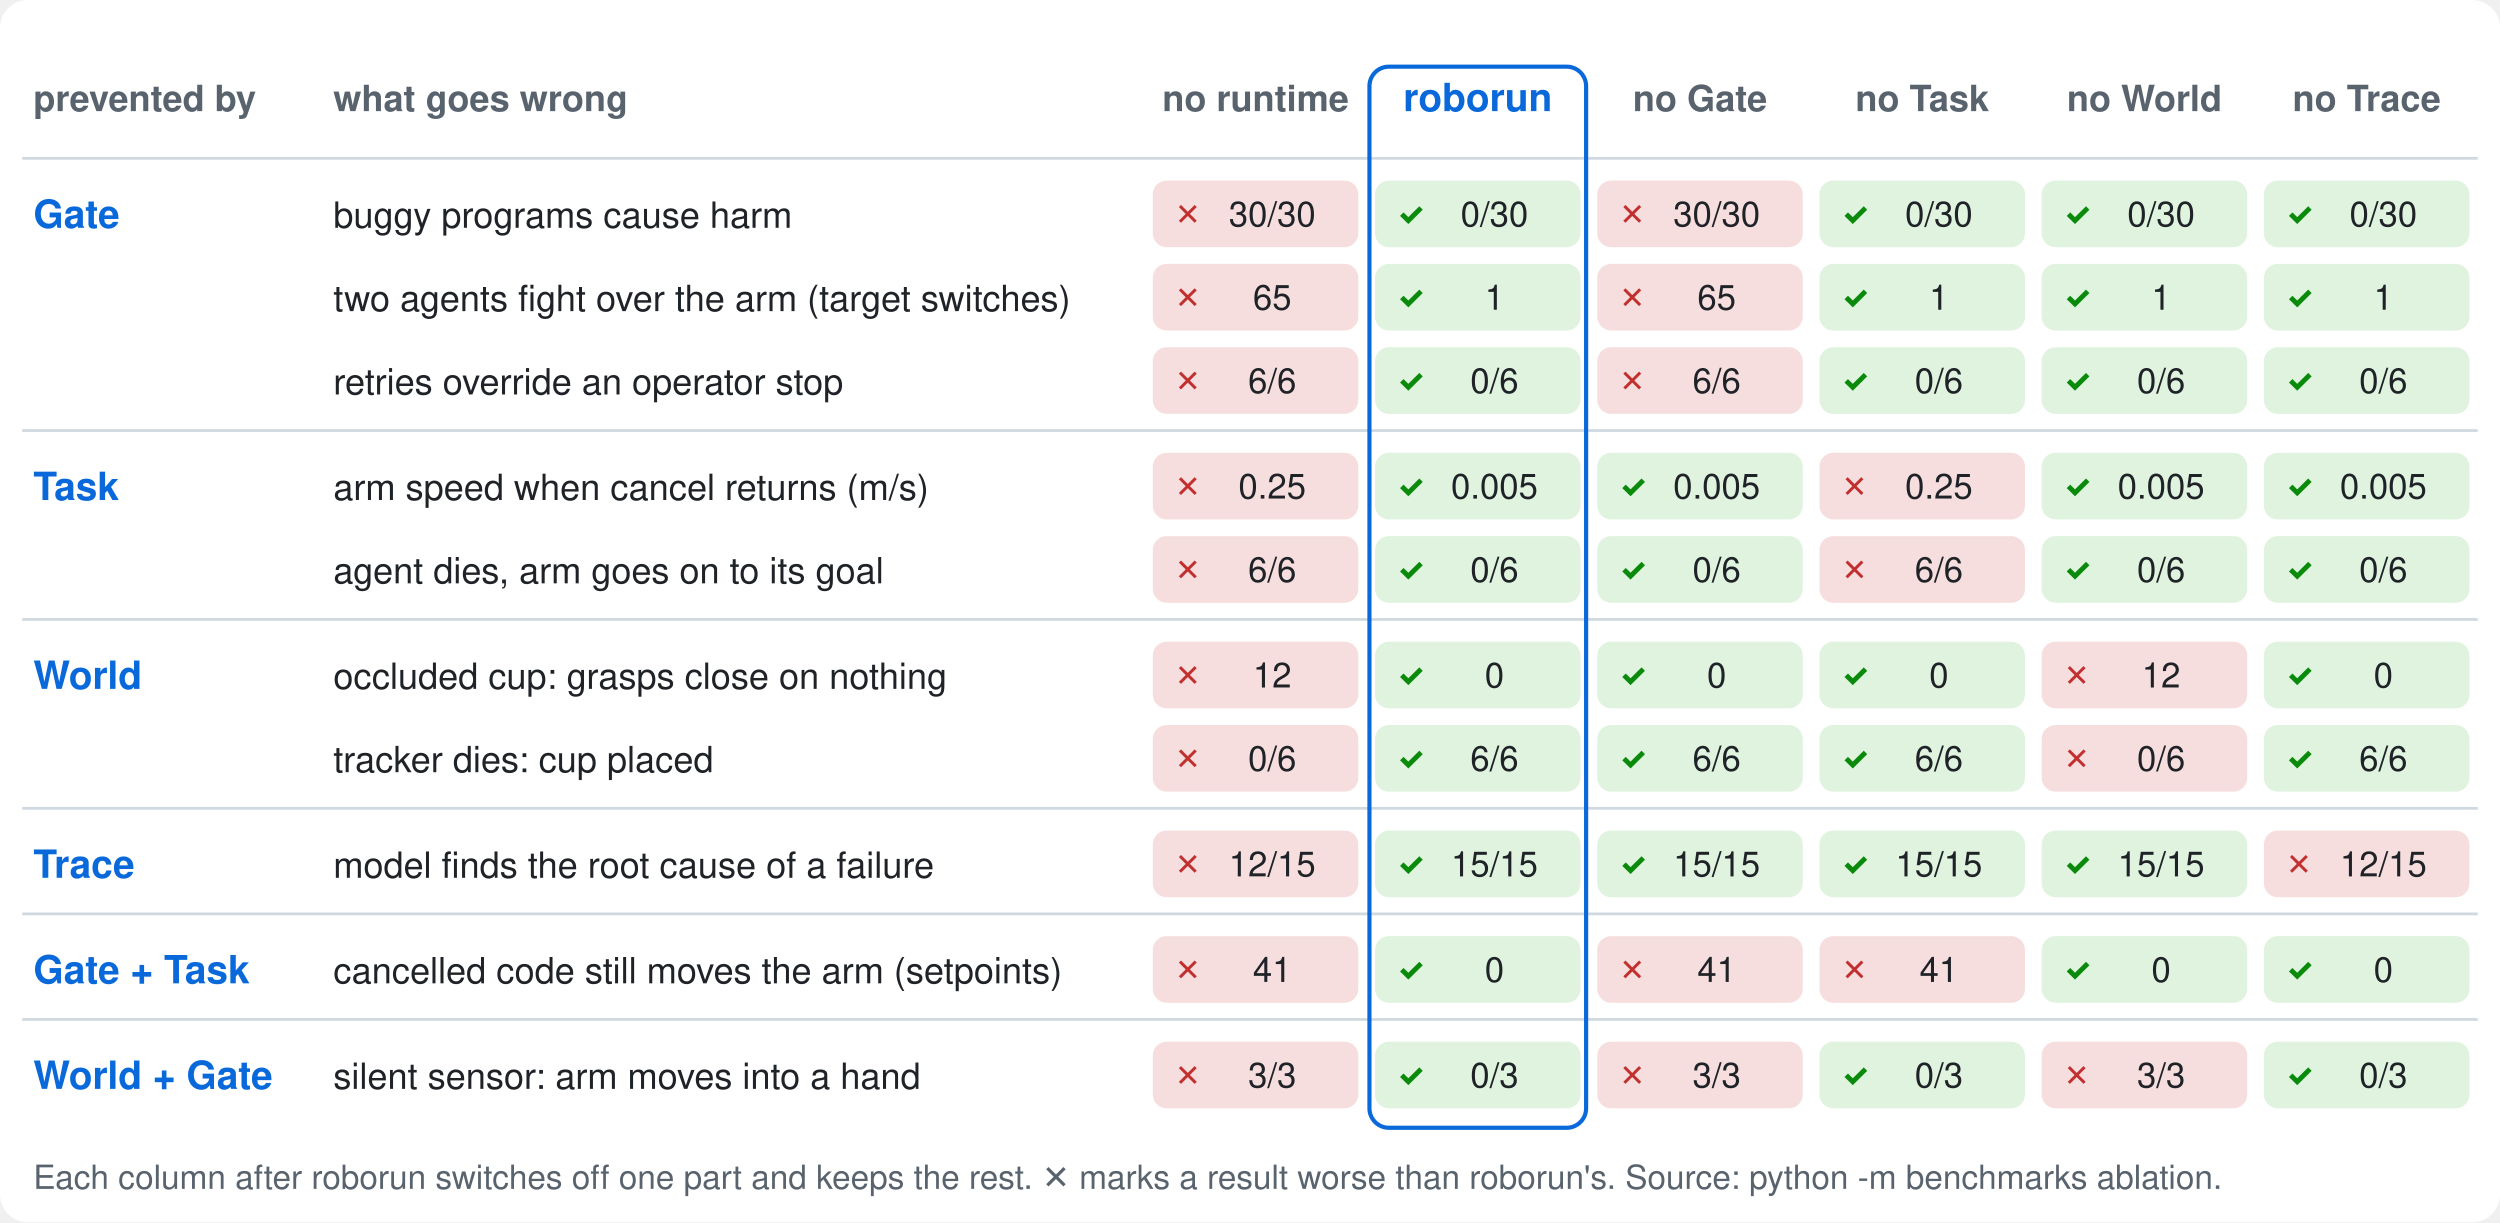
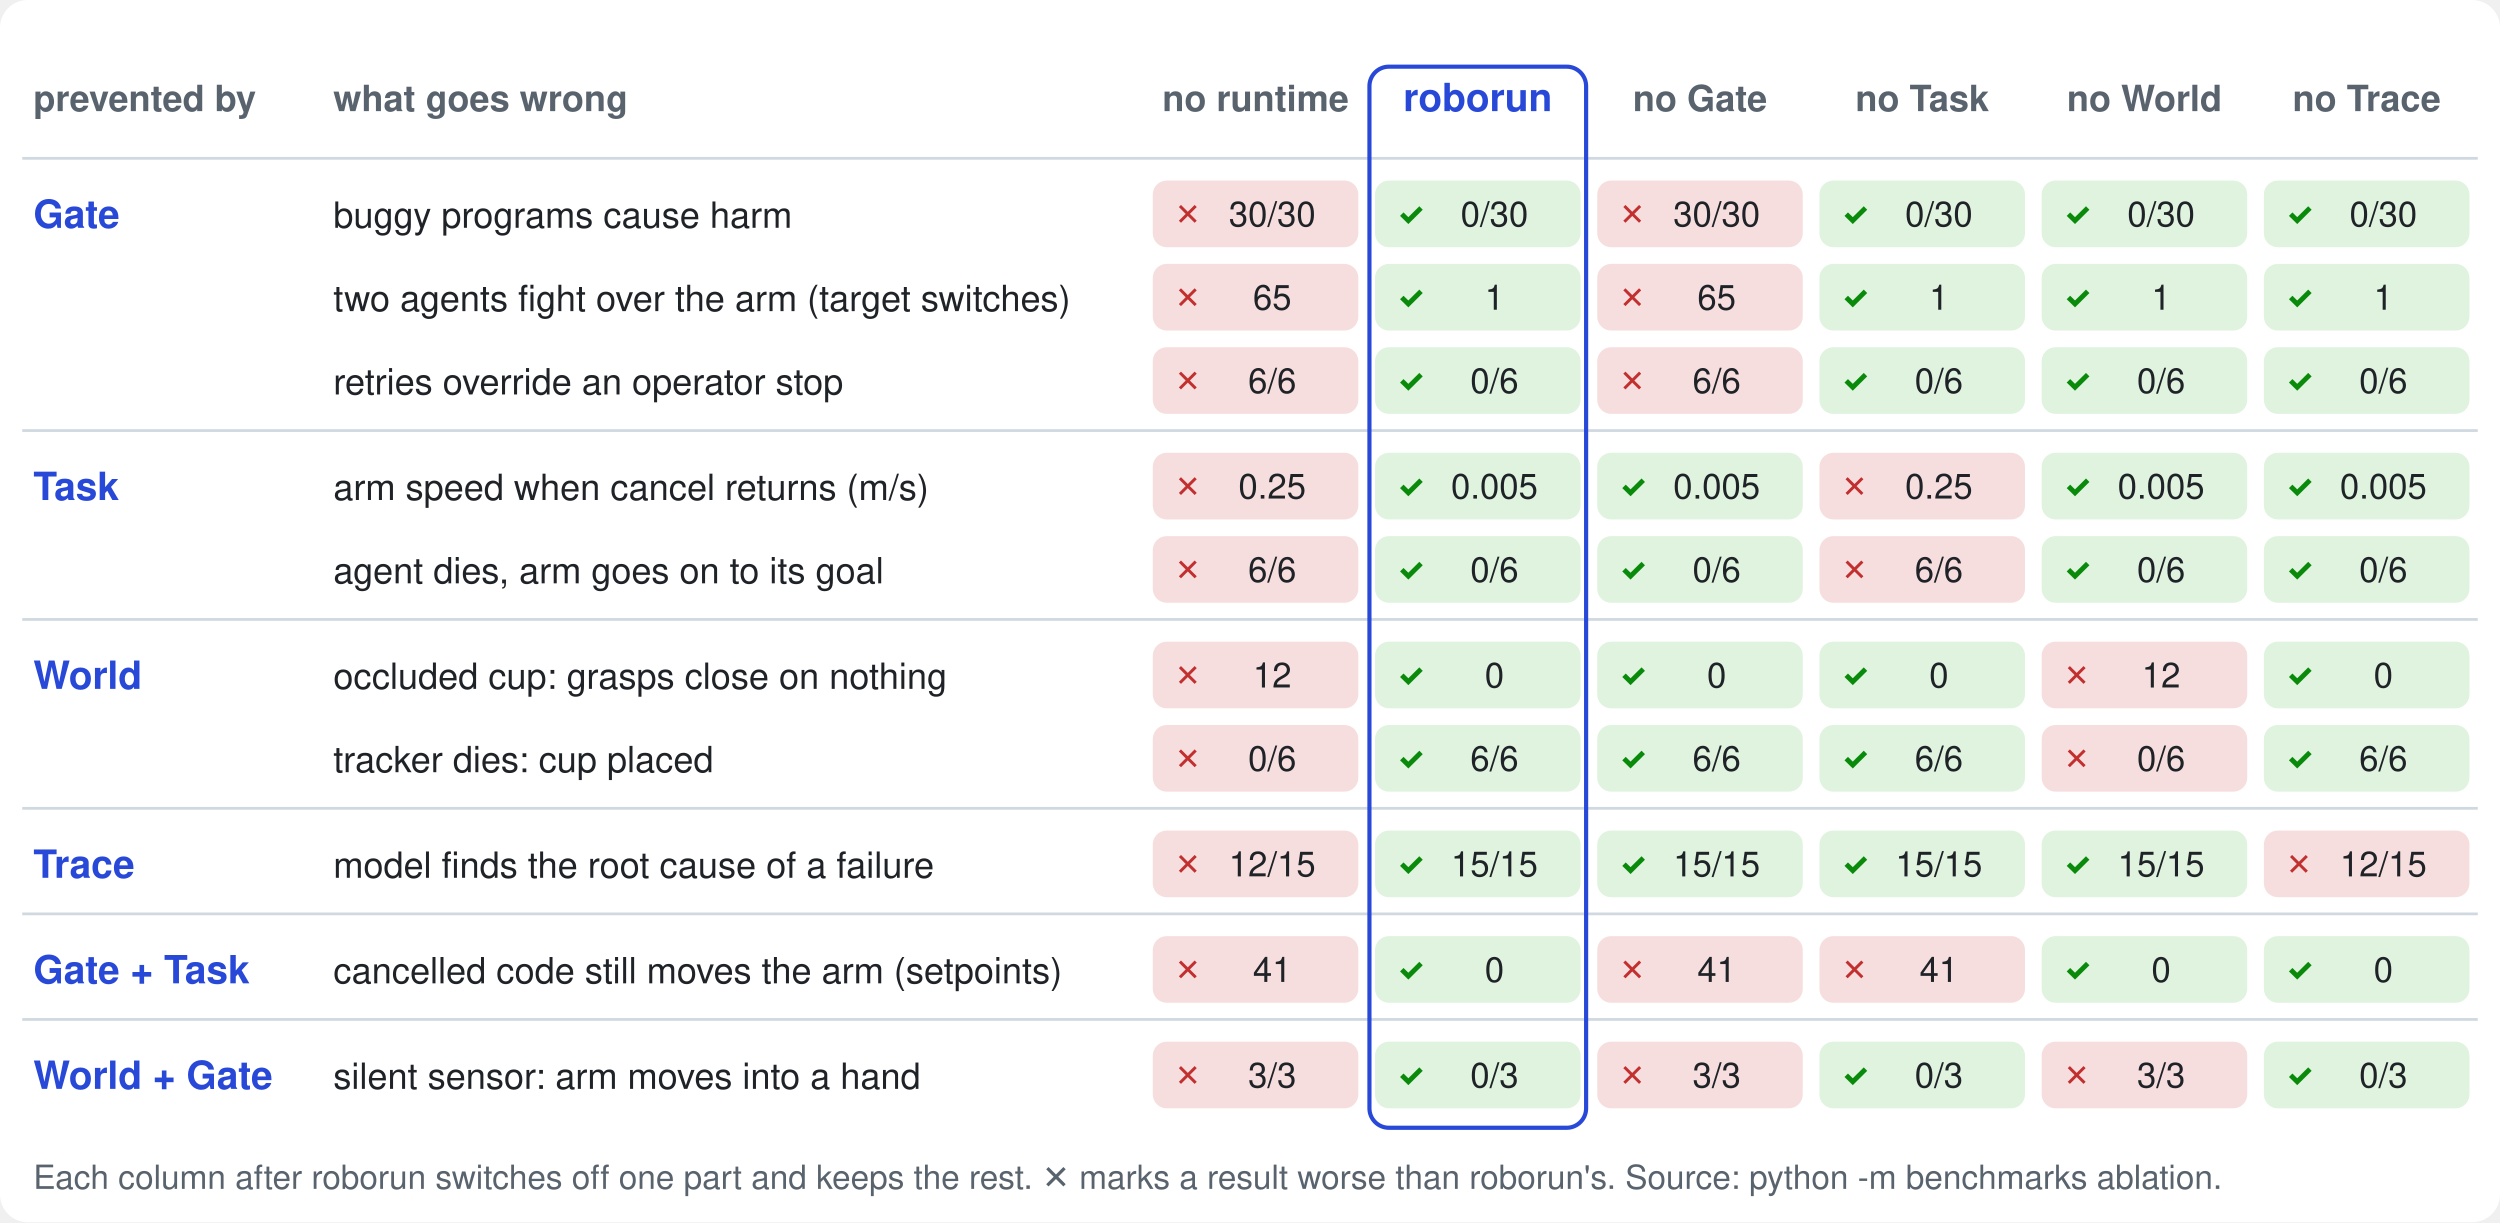
<svg xmlns="http://www.w3.org/2000/svg" viewBox="0 0 900 440" width="900" height="440" role="img" aria-label="Failures by the part of roborun that prevents them, with no runtime, with roborun, and with one part switched off. Every failure happens with no runtime and none with roborun; switching off one part brings back exactly the failures that part prevents.">
  <style>
text{font-family:-apple-system,BlinkMacSystemFont,"Segoe UI",Helvetica,Arial,sans-serif;fill:#1f2328}
- .bg{fill:#ffffff}.h{font-size:13px;font-weight:700;fill:#59636e}.hc{font-size:14px;font-weight:800;fill:#0969da}
- .g{font-size:14px;font-weight:800;fill:#0969da}.l{font-size:13px}.v{font-size:12.5px;font-variant-numeric:tabular-nums}
+ .bg{fill:#ffffff}.h{font-size:13px;font-weight:700;fill:#59636e}.hc{font-size:14px;font-weight:800;fill:#2848d8}
+ .g{font-size:14px;font-weight:800;fill:#2848d8}.l{font-size:13px}.v{font-size:12.5px;font-variant-numeric:tabular-nums}
.ok{fill:#0ca30c;fill-opacity:.13}.bad{fill:#d03b3b;fill-opacity:.17}
.iok{fill:#0a8a0a;font-size:11px;font-weight:800}.ibad{fill:#c22f2f;font-size:11px;font-weight:800}
- .sep{stroke:#d1d9e0}.core{fill:none;stroke:#0969da;stroke-width:1.5}.foot{font-size:12px;fill:#59636e}
+ .sep{stroke:#d1d9e0}.core{fill:none;stroke:#2848d8;stroke-width:1.5}.foot{font-size:12px;fill:#59636e}
@media (prefers-color-scheme: dark){text{fill:#e6edf3}.bg{fill:#0d1117}.h,.foot{fill:#9198a1}
- .hc,.g{fill:#4493f8}.ok{fill-opacity:.22}.bad{fill-opacity:.28}.iok{fill:#3fb950}.ibad{fill:#ff7b72}
- .sep{stroke:#3d444d}.core{stroke:#4493f8}}
+ .hc,.g{fill:#7b8fff}.ok{fill-opacity:.22}.bad{fill-opacity:.28}.iok{fill:#3fb950}.ibad{fill:#ff7b72}
+ .sep{stroke:#3d444d}.core{stroke:#7b8fff}}
</style>
  <rect class="bg" x="0" y="0" width="900" height="440" rx="10" />
  <text class="h" x="120" y="40">what goes wrong</text>
  <text class="h" x="12" y="40">prevented by</text>
  <text class="h" x="452.0" y="40" text-anchor="middle">no runtime</text>
  <text class="hc" x="532.0" y="40" text-anchor="middle">roborun</text>
  <text class="h" x="612.0" y="40" text-anchor="middle">no Gate</text>
  <text class="h" x="692.0" y="40" text-anchor="middle">no Task</text>
  <text class="h" x="772.0" y="40" text-anchor="middle">no World</text>
  <text class="h" x="852.0" y="40" text-anchor="middle">no Trace</text>
  <line class="sep" x1="8" x2="892" y1="57" y2="57" />
  <text class="g" x="12" y="82.0">Gate</text>
  <text class="l" x="120" y="82.0">buggy programs cause harm</text>
  <g>
    <rect class="bad" x="415" y="65" width="74" height="24" rx="5" />
    <text class="ibad" x="423" y="81.0">✕</text>
    <text class="v" x="458.0" y="81.5" text-anchor="middle">30/30</text>
  </g>
  <g>
    <rect class="ok" x="495" y="65" width="74" height="24" rx="5" />
    <text class="iok" x="503" y="81.0">✓</text>
    <text class="v" x="538.0" y="81.5" text-anchor="middle">0/30</text>
  </g>
  <g>
    <rect class="bad" x="575" y="65" width="74" height="24" rx="5" />
    <text class="ibad" x="583" y="81.0">✕</text>
    <text class="v" x="618.0" y="81.5" text-anchor="middle">30/30</text>
  </g>
  <g>
    <rect class="ok" x="655" y="65" width="74" height="24" rx="5" />
    <text class="iok" x="663" y="81.0">✓</text>
    <text class="v" x="698.0" y="81.5" text-anchor="middle">0/30</text>
  </g>
  <g>
    <rect class="ok" x="735" y="65" width="74" height="24" rx="5" />
    <text class="iok" x="743" y="81.0">✓</text>
    <text class="v" x="778.0" y="81.5" text-anchor="middle">0/30</text>
  </g>
  <g>
    <rect class="ok" x="815" y="65" width="74" height="24" rx="5" />
    <text class="iok" x="823" y="81.0">✓</text>
    <text class="v" x="858.0" y="81.5" text-anchor="middle">0/30</text>
  </g>
  <text class="l" x="120" y="112.0">two agents fight over the arm (target switches)</text>
  <g>
    <rect class="bad" x="415" y="95" width="74" height="24" rx="5" />
    <text class="ibad" x="423" y="111.0">✕</text>
    <text class="v" x="458.0" y="111.5" text-anchor="middle">65</text>
  </g>
  <g>
    <rect class="ok" x="495" y="95" width="74" height="24" rx="5" />
    <text class="iok" x="503" y="111.0">✓</text>
    <text class="v" x="538.0" y="111.5" text-anchor="middle">1</text>
  </g>
  <g>
    <rect class="bad" x="575" y="95" width="74" height="24" rx="5" />
    <text class="ibad" x="583" y="111.0">✕</text>
    <text class="v" x="618.0" y="111.5" text-anchor="middle">65</text>
  </g>
  <g>
    <rect class="ok" x="655" y="95" width="74" height="24" rx="5" />
    <text class="iok" x="663" y="111.0">✓</text>
    <text class="v" x="698.0" y="111.5" text-anchor="middle">1</text>
  </g>
  <g>
    <rect class="ok" x="735" y="95" width="74" height="24" rx="5" />
    <text class="iok" x="743" y="111.0">✓</text>
    <text class="v" x="778.0" y="111.5" text-anchor="middle">1</text>
  </g>
  <g>
    <rect class="ok" x="815" y="95" width="74" height="24" rx="5" />
    <text class="iok" x="823" y="111.0">✓</text>
    <text class="v" x="858.0" y="111.5" text-anchor="middle">1</text>
  </g>
  <text class="l" x="120" y="142.0">retries override an operator stop</text>
  <g>
    <rect class="bad" x="415" y="125" width="74" height="24" rx="5" />
    <text class="ibad" x="423" y="141.0">✕</text>
    <text class="v" x="458.0" y="141.5" text-anchor="middle">6/6</text>
  </g>
  <g>
    <rect class="ok" x="495" y="125" width="74" height="24" rx="5" />
    <text class="iok" x="503" y="141.0">✓</text>
    <text class="v" x="538.0" y="141.5" text-anchor="middle">0/6</text>
  </g>
  <g>
    <rect class="bad" x="575" y="125" width="74" height="24" rx="5" />
    <text class="ibad" x="583" y="141.0">✕</text>
    <text class="v" x="618.0" y="141.5" text-anchor="middle">6/6</text>
  </g>
  <g>
    <rect class="ok" x="655" y="125" width="74" height="24" rx="5" />
    <text class="iok" x="663" y="141.0">✓</text>
    <text class="v" x="698.0" y="141.5" text-anchor="middle">0/6</text>
  </g>
  <g>
    <rect class="ok" x="735" y="125" width="74" height="24" rx="5" />
    <text class="iok" x="743" y="141.0">✓</text>
    <text class="v" x="778.0" y="141.5" text-anchor="middle">0/6</text>
  </g>
  <g>
    <rect class="ok" x="815" y="125" width="74" height="24" rx="5" />
    <text class="iok" x="823" y="141.0">✓</text>
    <text class="v" x="858.0" y="141.5" text-anchor="middle">0/6</text>
  </g>
  <line class="sep" x1="8" x2="892" y1="155" y2="155" />
  <text class="g" x="12" y="180.0">Task</text>
  <text class="l" x="120" y="180.0">arm speed when cancel returns (m/s)</text>
  <g>
    <rect class="bad" x="415" y="163" width="74" height="24" rx="5" />
    <text class="ibad" x="423" y="179.0">✕</text>
    <text class="v" x="458.0" y="179.5" text-anchor="middle">0.25</text>
  </g>
  <g>
    <rect class="ok" x="495" y="163" width="74" height="24" rx="5" />
    <text class="iok" x="503" y="179.0">✓</text>
    <text class="v" x="538.0" y="179.5" text-anchor="middle">0.005</text>
  </g>
  <g>
    <rect class="ok" x="575" y="163" width="74" height="24" rx="5" />
    <text class="iok" x="583" y="179.0">✓</text>
    <text class="v" x="618.0" y="179.5" text-anchor="middle">0.005</text>
  </g>
  <g>
    <rect class="bad" x="655" y="163" width="74" height="24" rx="5" />
    <text class="ibad" x="663" y="179.0">✕</text>
    <text class="v" x="698.0" y="179.5" text-anchor="middle">0.25</text>
  </g>
  <g>
    <rect class="ok" x="735" y="163" width="74" height="24" rx="5" />
    <text class="iok" x="743" y="179.0">✓</text>
    <text class="v" x="778.0" y="179.5" text-anchor="middle">0.005</text>
  </g>
  <g>
    <rect class="ok" x="815" y="163" width="74" height="24" rx="5" />
    <text class="iok" x="823" y="179.0">✓</text>
    <text class="v" x="858.0" y="179.5" text-anchor="middle">0.005</text>
  </g>
  <text class="l" x="120" y="210.0">agent dies, arm goes on to its goal</text>
  <g>
    <rect class="bad" x="415" y="193" width="74" height="24" rx="5" />
    <text class="ibad" x="423" y="209.0">✕</text>
    <text class="v" x="458.0" y="209.5" text-anchor="middle">6/6</text>
  </g>
  <g>
    <rect class="ok" x="495" y="193" width="74" height="24" rx="5" />
    <text class="iok" x="503" y="209.0">✓</text>
    <text class="v" x="538.0" y="209.5" text-anchor="middle">0/6</text>
  </g>
  <g>
    <rect class="ok" x="575" y="193" width="74" height="24" rx="5" />
    <text class="iok" x="583" y="209.0">✓</text>
    <text class="v" x="618.0" y="209.5" text-anchor="middle">0/6</text>
  </g>
  <g>
    <rect class="bad" x="655" y="193" width="74" height="24" rx="5" />
    <text class="ibad" x="663" y="209.0">✕</text>
    <text class="v" x="698.0" y="209.5" text-anchor="middle">6/6</text>
  </g>
  <g>
    <rect class="ok" x="735" y="193" width="74" height="24" rx="5" />
    <text class="iok" x="743" y="209.0">✓</text>
    <text class="v" x="778.0" y="209.5" text-anchor="middle">0/6</text>
  </g>
  <g>
    <rect class="ok" x="815" y="193" width="74" height="24" rx="5" />
    <text class="iok" x="823" y="209.0">✓</text>
    <text class="v" x="858.0" y="209.5" text-anchor="middle">0/6</text>
  </g>
  <line class="sep" x1="8" x2="892" y1="223" y2="223" />
  <text class="g" x="12" y="248.0">World</text>
  <text class="l" x="120" y="248.0">occluded cup: grasps close on nothing</text>
  <g>
    <rect class="bad" x="415" y="231" width="74" height="24" rx="5" />
    <text class="ibad" x="423" y="247.0">✕</text>
    <text class="v" x="458.0" y="247.5" text-anchor="middle">12</text>
  </g>
  <g>
    <rect class="ok" x="495" y="231" width="74" height="24" rx="5" />
    <text class="iok" x="503" y="247.0">✓</text>
    <text class="v" x="538.0" y="247.5" text-anchor="middle">0</text>
  </g>
  <g>
    <rect class="ok" x="575" y="231" width="74" height="24" rx="5" />
    <text class="iok" x="583" y="247.0">✓</text>
    <text class="v" x="618.0" y="247.5" text-anchor="middle">0</text>
  </g>
  <g>
    <rect class="ok" x="655" y="231" width="74" height="24" rx="5" />
    <text class="iok" x="663" y="247.0">✓</text>
    <text class="v" x="698.0" y="247.5" text-anchor="middle">0</text>
  </g>
  <g>
    <rect class="bad" x="735" y="231" width="74" height="24" rx="5" />
    <text class="ibad" x="743" y="247.0">✕</text>
    <text class="v" x="778.0" y="247.5" text-anchor="middle">12</text>
  </g>
  <g>
    <rect class="ok" x="815" y="231" width="74" height="24" rx="5" />
    <text class="iok" x="823" y="247.0">✓</text>
    <text class="v" x="858.0" y="247.5" text-anchor="middle">0</text>
  </g>
  <text class="l" x="120" y="278.0">tracker dies: cup placed</text>
  <g>
    <rect class="bad" x="415" y="261" width="74" height="24" rx="5" />
    <text class="ibad" x="423" y="277.0">✕</text>
    <text class="v" x="458.0" y="277.5" text-anchor="middle">0/6</text>
  </g>
  <g>
    <rect class="ok" x="495" y="261" width="74" height="24" rx="5" />
    <text class="iok" x="503" y="277.0">✓</text>
    <text class="v" x="538.0" y="277.5" text-anchor="middle">6/6</text>
  </g>
  <g>
    <rect class="ok" x="575" y="261" width="74" height="24" rx="5" />
    <text class="iok" x="583" y="277.0">✓</text>
    <text class="v" x="618.0" y="277.5" text-anchor="middle">6/6</text>
  </g>
  <g>
    <rect class="ok" x="655" y="261" width="74" height="24" rx="5" />
    <text class="iok" x="663" y="277.0">✓</text>
    <text class="v" x="698.0" y="277.5" text-anchor="middle">6/6</text>
  </g>
  <g>
    <rect class="bad" x="735" y="261" width="74" height="24" rx="5" />
    <text class="ibad" x="743" y="277.0">✕</text>
    <text class="v" x="778.0" y="277.5" text-anchor="middle">0/6</text>
  </g>
  <g>
    <rect class="ok" x="815" y="261" width="74" height="24" rx="5" />
    <text class="iok" x="823" y="277.0">✓</text>
    <text class="v" x="858.0" y="277.5" text-anchor="middle">6/6</text>
  </g>
  <line class="sep" x1="8" x2="892" y1="291" y2="291" />
  <text class="g" x="12" y="316.0">Trace</text>
  <text class="l" x="120" y="316.0">model finds the root cause of a failure</text>
  <g>
    <rect class="bad" x="415" y="299" width="74" height="24" rx="5" />
    <text class="ibad" x="423" y="315.0">✕</text>
    <text class="v" x="458.0" y="315.5" text-anchor="middle">12/15</text>
  </g>
  <g>
    <rect class="ok" x="495" y="299" width="74" height="24" rx="5" />
    <text class="iok" x="503" y="315.0">✓</text>
    <text class="v" x="538.0" y="315.5" text-anchor="middle">15/15</text>
  </g>
  <g>
    <rect class="ok" x="575" y="299" width="74" height="24" rx="5" />
    <text class="iok" x="583" y="315.0">✓</text>
    <text class="v" x="618.0" y="315.5" text-anchor="middle">15/15</text>
  </g>
  <g>
    <rect class="ok" x="655" y="299" width="74" height="24" rx="5" />
    <text class="iok" x="663" y="315.0">✓</text>
    <text class="v" x="698.0" y="315.5" text-anchor="middle">15/15</text>
  </g>
  <g>
    <rect class="ok" x="735" y="299" width="74" height="24" rx="5" />
    <text class="iok" x="743" y="315.0">✓</text>
    <text class="v" x="778.0" y="315.5" text-anchor="middle">15/15</text>
  </g>
  <g>
    <rect class="bad" x="815" y="299" width="74" height="24" rx="5" />
    <text class="ibad" x="823" y="315.0">✕</text>
    <text class="v" x="858.0" y="315.5" text-anchor="middle">12/15</text>
  </g>
  <line class="sep" x1="8" x2="892" y1="329" y2="329" />
  <text class="g" x="12" y="354.0">Gate + Task</text>
  <text class="l" x="120" y="354.0">cancelled code still moves the arm (setpoints)</text>
  <g>
    <rect class="bad" x="415" y="337" width="74" height="24" rx="5" />
    <text class="ibad" x="423" y="353.0">✕</text>
    <text class="v" x="458.0" y="353.5" text-anchor="middle">41</text>
  </g>
  <g>
    <rect class="ok" x="495" y="337" width="74" height="24" rx="5" />
    <text class="iok" x="503" y="353.0">✓</text>
    <text class="v" x="538.0" y="353.5" text-anchor="middle">0</text>
  </g>
  <g>
    <rect class="bad" x="575" y="337" width="74" height="24" rx="5" />
    <text class="ibad" x="583" y="353.0">✕</text>
    <text class="v" x="618.0" y="353.5" text-anchor="middle">41</text>
  </g>
  <g>
    <rect class="bad" x="655" y="337" width="74" height="24" rx="5" />
    <text class="ibad" x="663" y="353.0">✕</text>
    <text class="v" x="698.0" y="353.5" text-anchor="middle">41</text>
  </g>
  <g>
    <rect class="ok" x="735" y="337" width="74" height="24" rx="5" />
    <text class="iok" x="743" y="353.0">✓</text>
    <text class="v" x="778.0" y="353.5" text-anchor="middle">0</text>
  </g>
  <g>
    <rect class="ok" x="815" y="337" width="74" height="24" rx="5" />
    <text class="iok" x="823" y="353.0">✓</text>
    <text class="v" x="858.0" y="353.5" text-anchor="middle">0</text>
  </g>
  <line class="sep" x1="8" x2="892" y1="367" y2="367" />
  <text class="g" x="12" y="392.0">World + Gate</text>
  <text class="l" x="120" y="392.0">silent sensor: arm moves into a hand</text>
  <g>
    <rect class="bad" x="415" y="375" width="74" height="24" rx="5" />
    <text class="ibad" x="423" y="391.0">✕</text>
    <text class="v" x="458.0" y="391.5" text-anchor="middle">3/3</text>
  </g>
  <g>
    <rect class="ok" x="495" y="375" width="74" height="24" rx="5" />
    <text class="iok" x="503" y="391.0">✓</text>
    <text class="v" x="538.0" y="391.5" text-anchor="middle">0/3</text>
  </g>
  <g>
    <rect class="bad" x="575" y="375" width="74" height="24" rx="5" />
    <text class="ibad" x="583" y="391.0">✕</text>
    <text class="v" x="618.0" y="391.5" text-anchor="middle">3/3</text>
  </g>
  <g>
    <rect class="ok" x="655" y="375" width="74" height="24" rx="5" />
    <text class="iok" x="663" y="391.0">✓</text>
    <text class="v" x="698.0" y="391.5" text-anchor="middle">0/3</text>
  </g>
  <g>
    <rect class="bad" x="735" y="375" width="74" height="24" rx="5" />
    <text class="ibad" x="743" y="391.0">✕</text>
    <text class="v" x="778.0" y="391.5" text-anchor="middle">3/3</text>
  </g>
  <g>
    <rect class="ok" x="815" y="375" width="74" height="24" rx="5" />
    <text class="iok" x="823" y="391.0">✓</text>
    <text class="v" x="858.0" y="391.5" text-anchor="middle">0/3</text>
  </g>
  <rect class="core" x="493" y="24" width="78" height="382" rx="7" />
  <text class="foot" x="12" y="428">Each column after roborun switches off one part and keeps the rest. ✕ marks a result worse than roborun's. Source: python -m benchmarks ablation.</text>
</svg>
